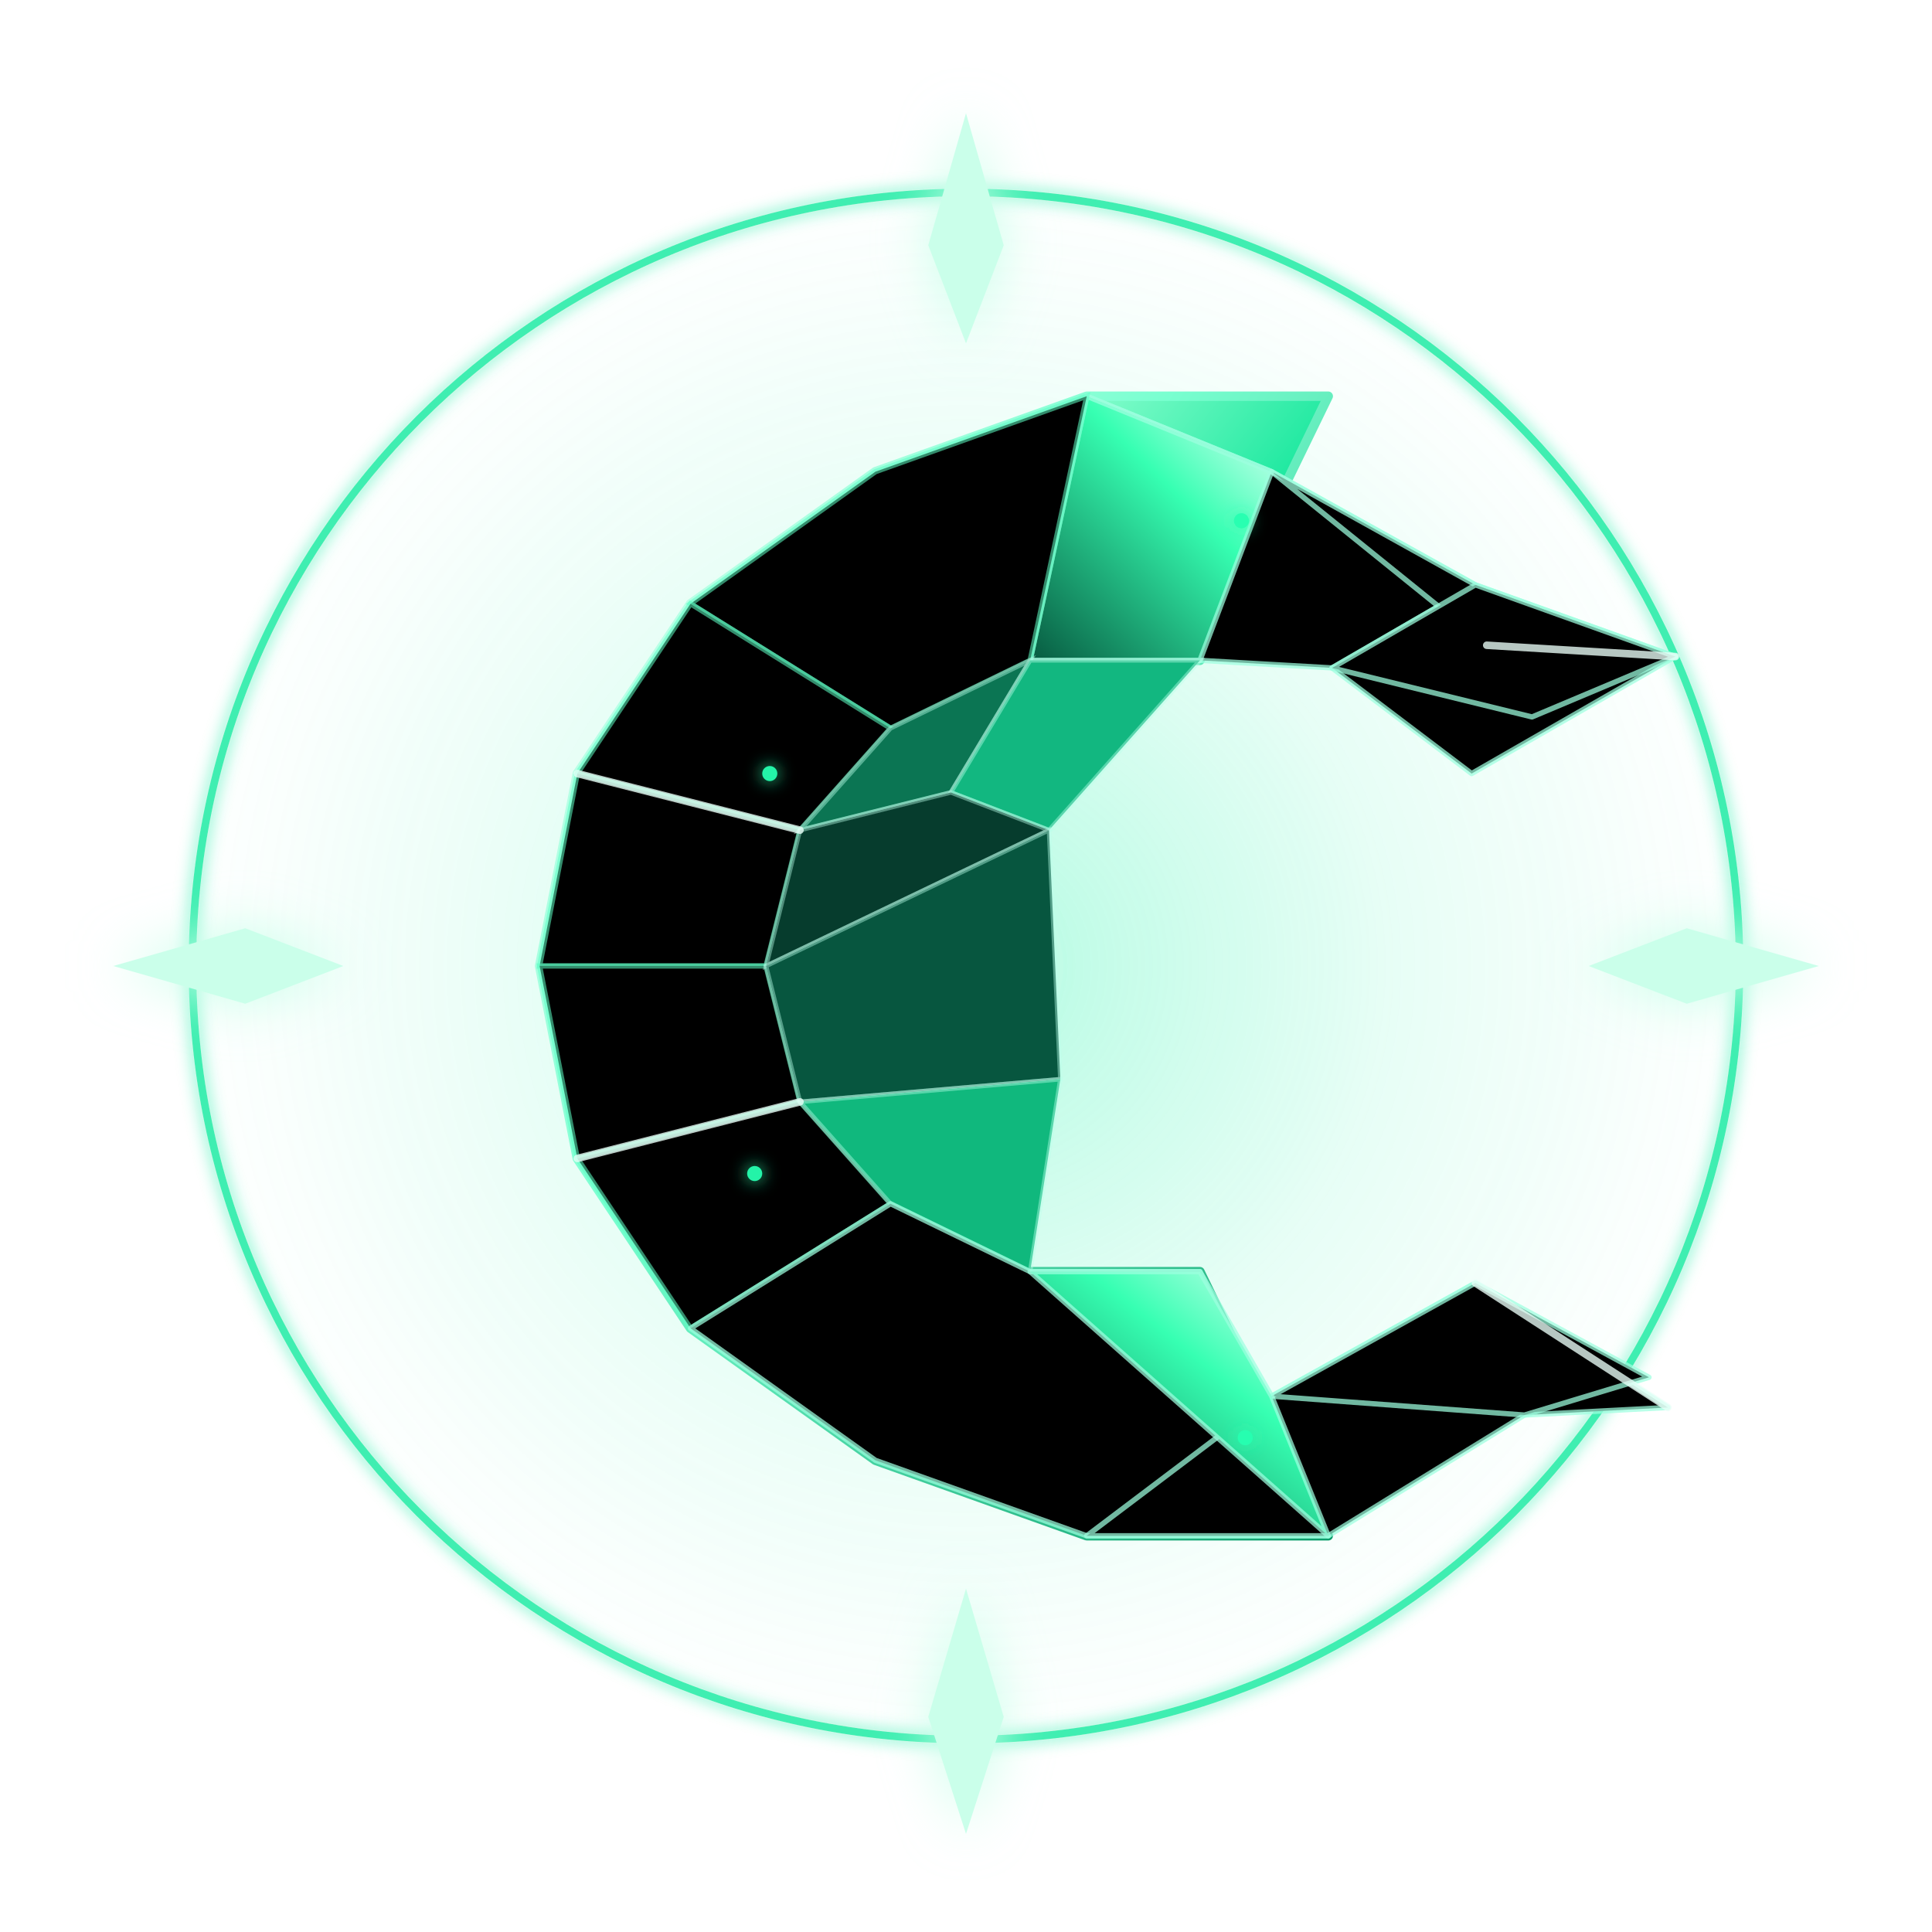
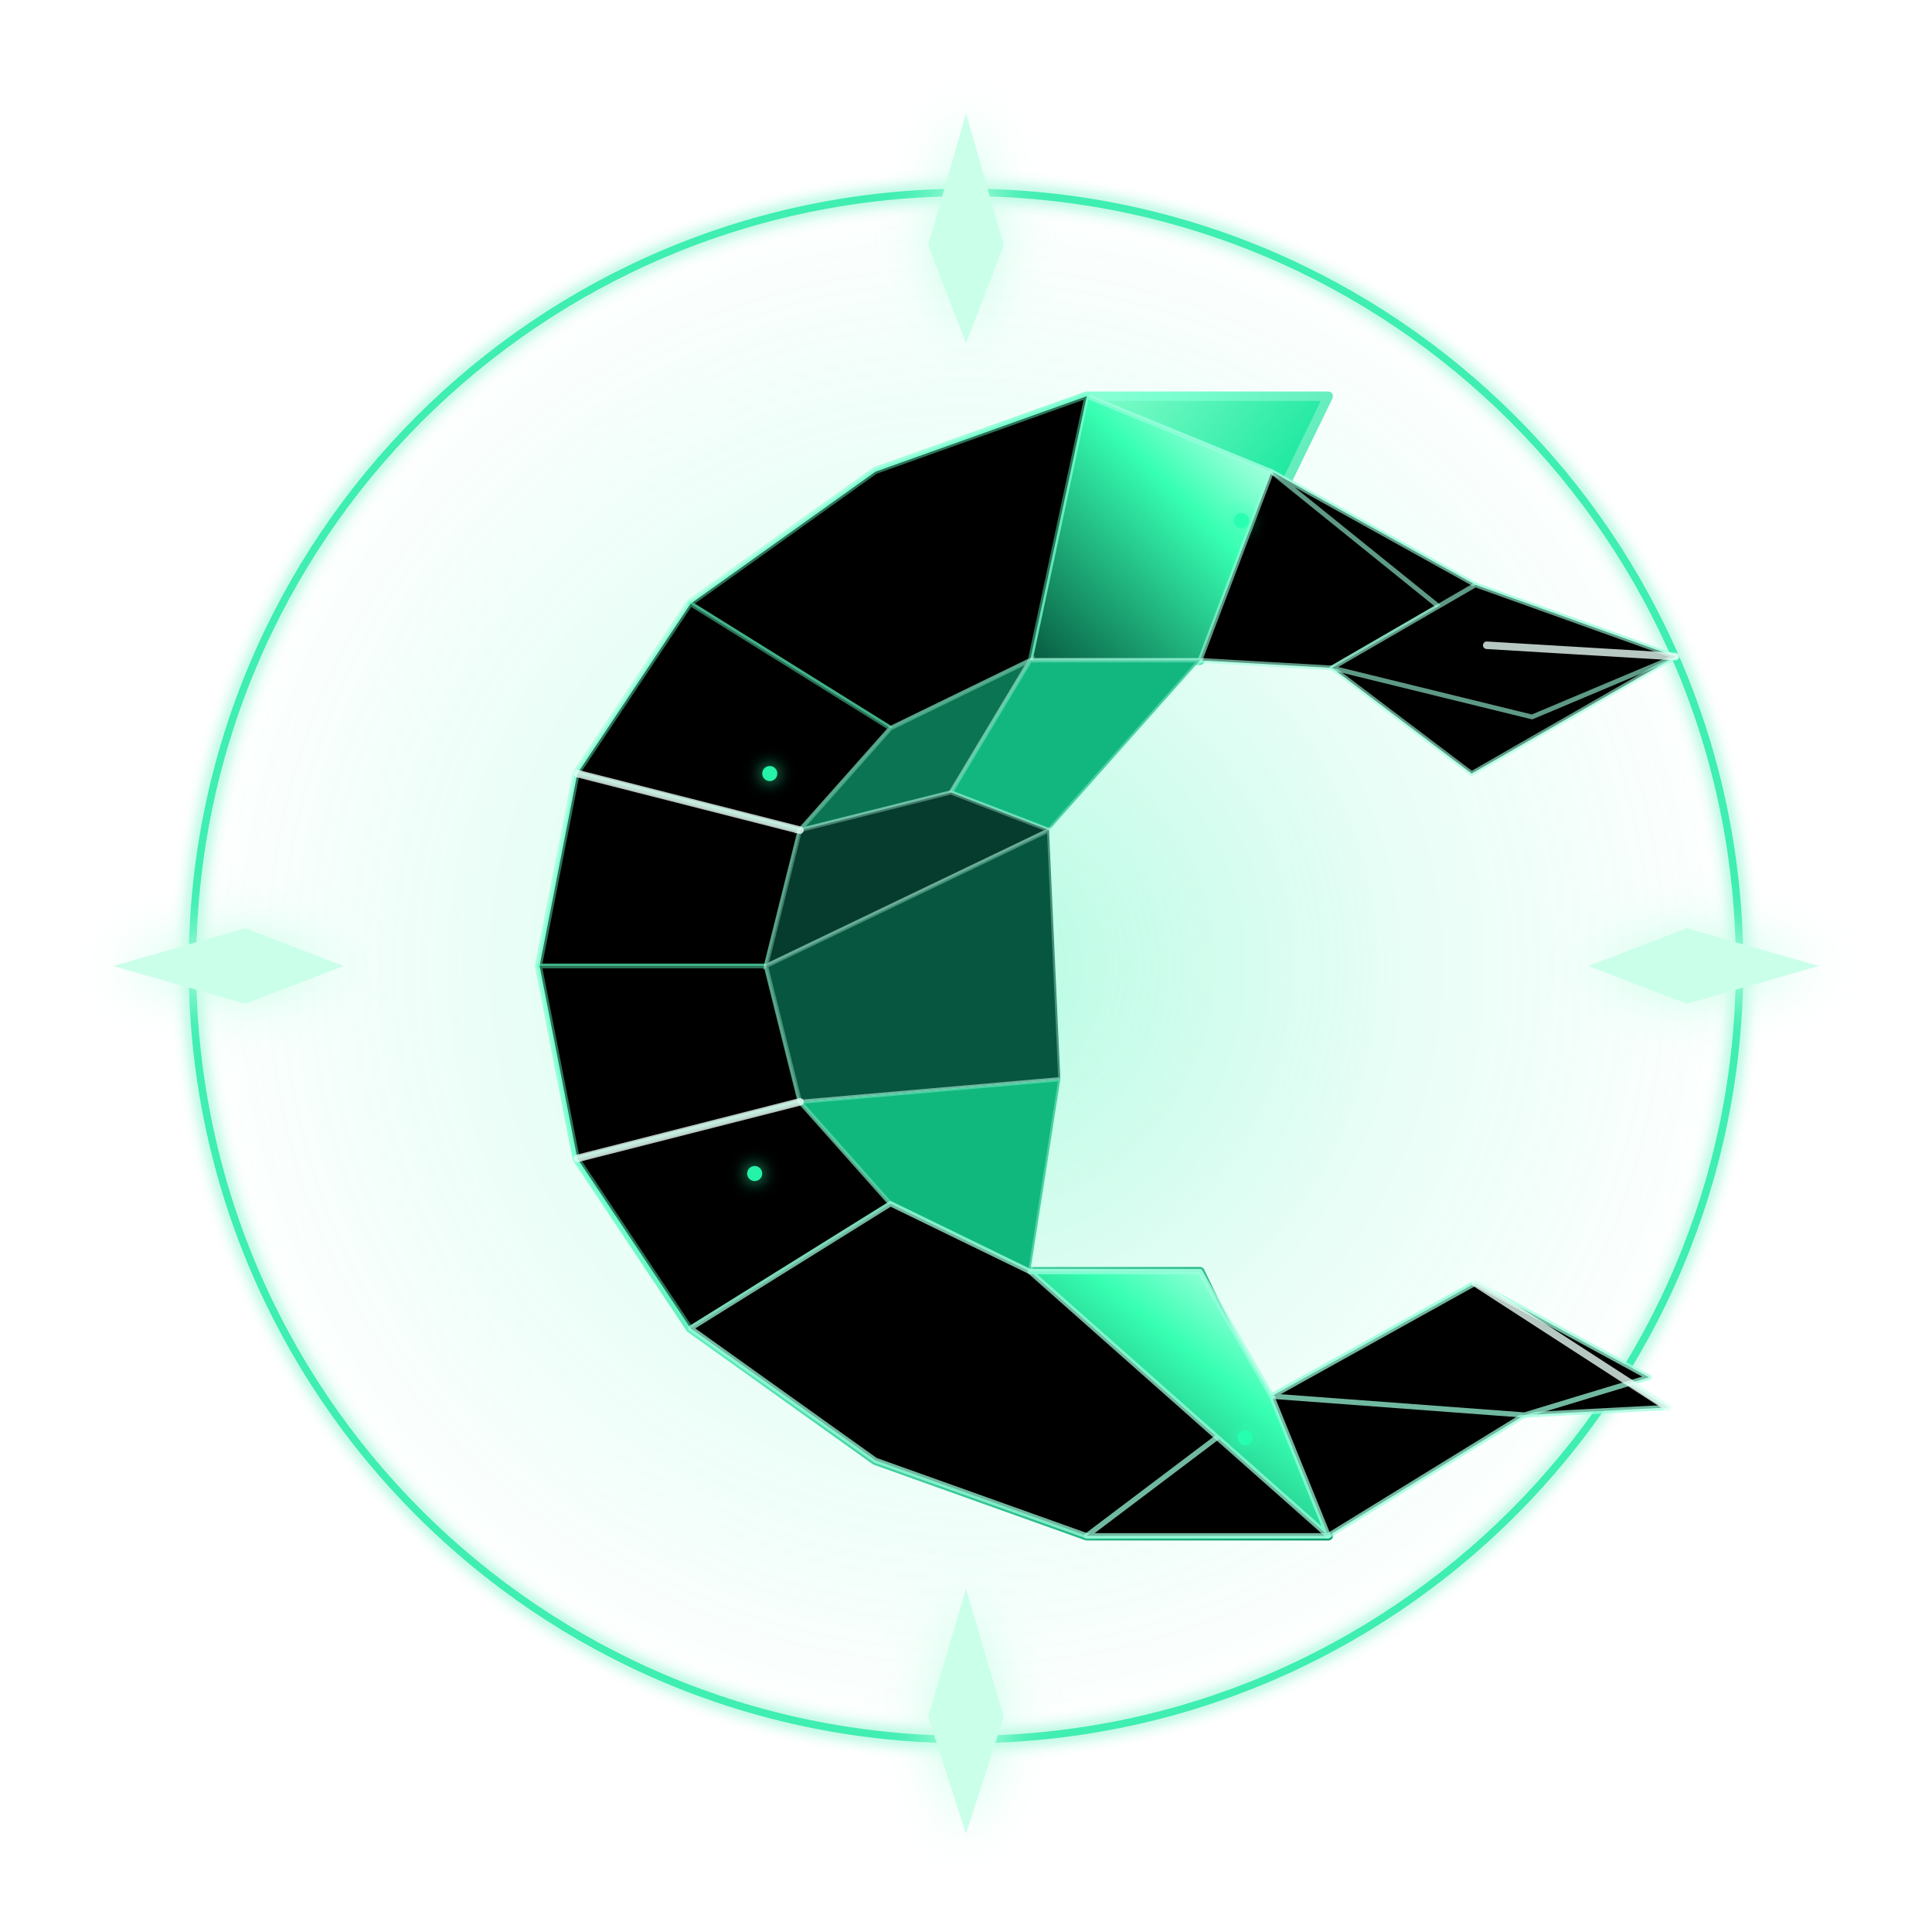
<svg xmlns="http://www.w3.org/2000/svg" viewBox="0 0 512 512" role="img" aria-labelledby="title desc">
  <defs>
    <linearGradient id="crystal" x1="18%" y1="12%" x2="82%" y2="88%">
      <stop offset="0" stop-color="#ecfff8" />
      <stop offset=".22" stop-color="#8fffd0" />
      <stop offset=".48" stop-color="#17e79d" />
      <stop offset=".78" stop-color="#08a875" />
      <stop offset="1" stop-color="#033c2b" />
    </linearGradient>
    <linearGradient id="crystal2" x1="90%" y1="0%" x2="0%" y2="100%">
      <stop offset="0" stop-color="#d4fff0" />
      <stop offset=".35" stop-color="#36ffb2" />
      <stop offset="1" stop-color="#075a40" />
    </linearGradient>
    <linearGradient id="edge" x1="0%" y1="0%" x2="100%" y2="100%">
      <stop offset="0" stop-color="#f1fff9" />
      <stop offset=".4" stop-color="#79ffd0" />
      <stop offset="1" stop-color="#0b9d6b" />
    </linearGradient>
    <radialGradient id="glow" cx="50%" cy="50%" r="50%">
      <stop offset="0" stop-color="#18f4a6" stop-opacity=".32" />
      <stop offset=".55" stop-color="#18f4a6" stop-opacity=".10" />
      <stop offset="1" stop-color="#18f4a6" stop-opacity="0" />
    </radialGradient>
    <filter id="softGlow" x="-60%" y="-60%" width="220%" height="220%">
      <feGaussianBlur stdDeviation="7" result="b" />
      <feMerge>
        <feMergeNode in="b" />
        <feMergeNode in="SourceGraphic" />
      </feMerge>
    </filter>
    <filter id="tinyGlow" x="-80%" y="-80%" width="260%" height="260%">
      <feGaussianBlur stdDeviation="2.2" result="b" />
      <feMerge>
        <feMergeNode in="b" />
        <feMergeNode in="SourceGraphic" />
      </feMerge>
    </filter>
+     <filter id="crystalSoft" x="-8%" y="-8%" width="116%" height="116%">
+       <feGaussianBlur stdDeviation=".45" />
+     </filter>
  </defs>
  <circle cx="256" cy="256" r="209" fill="url(#glow)" />
  <circle cx="256" cy="256" r="205" fill="none" stroke="#13e99d" stroke-opacity=".72" stroke-width="2" filter="url(#tinyGlow)" />
  <g fill="#caffea" filter="url(#softGlow)">
    <path d="M256 30 266 65 256 91 246 65Z" />
    <path d="M256 421 266 455 256 486 246 455Z" />
    <path d="M30 256 65 246 91 256 65 266Z" />
    <path d="M482 256 447 266 421 256 447 246Z" />
    <path d="M256 230 269 256 256 282 243 256Z" />
  </g>
  <path d="M352 105        L288 105 L232 125 L183 160 L153 205        L143 256 L153 307 L183 352 L232 387        L288 407 L352 407 L318 337        L273 337 L236 319 L212 292 L203 256        L212 220 L236 193 L273 175 L318 175 Z" fill="url(#crystal)" stroke="url(#edge)" stroke-width="2.5" stroke-linejoin="round" />
-   <g stroke="#9dffe0" stroke-opacity=".72" stroke-width="1.4" stroke-linejoin="round">
+   <g stroke="#9dffe0" stroke-opacity=".60" stroke-width="1.25" stroke-linejoin="round">
    <polygon points="288,105 337,125 391,155 353,177 318,175 273,175" />
    <polygon points="337,125 394,171 444,174 391,155" />
    <polygon points="394,171 444,174 390,205 353,177" />
    <polygon points="391,155 444,174 406,190 353,177" />
    <polygon points="288,105 273,175 318,175 337,125" fill="url(#crystal2)" />
  </g>
-   <g stroke="#5effc5" stroke-opacity=".55" stroke-width="1.4">
+   <g stroke="#5effc5" stroke-opacity=".45" stroke-width="1.25">
    <polygon points="232,125 288,105 273,175 236,193 183,160" />
    <polygon points="183,160 236,193 212,220 153,205" />
    <polygon points="153,205 212,220 203,256 143,256" />
    <polygon points="143,256 203,256 212,292 153,307" />
    <polygon points="153,307 212,292 236,319 183,352" />
  </g>
-   <g stroke="#baffea" stroke-opacity=".42" stroke-width="1.2">
+   <g stroke="#baffea" stroke-opacity=".34" stroke-width="1.1">
    <polygon points="236,193 273,175 252,210 212,220" fill="#0b7553" />
    <polygon points="252,210 273,175 318,175 278,220" fill="#12b780" />
    <polygon points="212,220 252,210 278,220 203,256" fill="#063c2d" />
    <polygon points="203,256 278,220 281,286 212,292" fill="#07563f" />
    <polygon points="212,292 281,286 273,337 236,319" fill="#10b87d" />
  </g>
  <g stroke="#9dffe0" stroke-opacity=".72" stroke-width="1.4" stroke-linejoin="round">
    <polygon points="183,352 236,319 273,337 318,337 352,407 288,407 232,387" />
    <polygon points="288,407 352,407 404,375 442,373 391,340 337,370" />
    <polygon points="337,370 391,340 437,365 404,375" />
    <polygon points="318,337 337,370 352,407 273,337" fill="url(#crystal2)" />
  </g>
  <g fill="none" stroke="#eafff8" stroke-opacity=".78" stroke-width="2" stroke-linecap="round">
    <path d="M394 171 444 174" />
    <path d="M391 340 442 373" />
    <path d="M153 205 212 220" />
    <path d="M153 307 212 292" />
  </g>
  <g fill="#27ffb0" opacity=".95" filter="url(#tinyGlow)">
    <circle cx="204" cy="205" r="2" />
    <circle cx="329" cy="138" r="2" />
    <circle cx="330" cy="381" r="2" />
    <circle cx="200" cy="311" r="2" />
  </g>
</svg>
